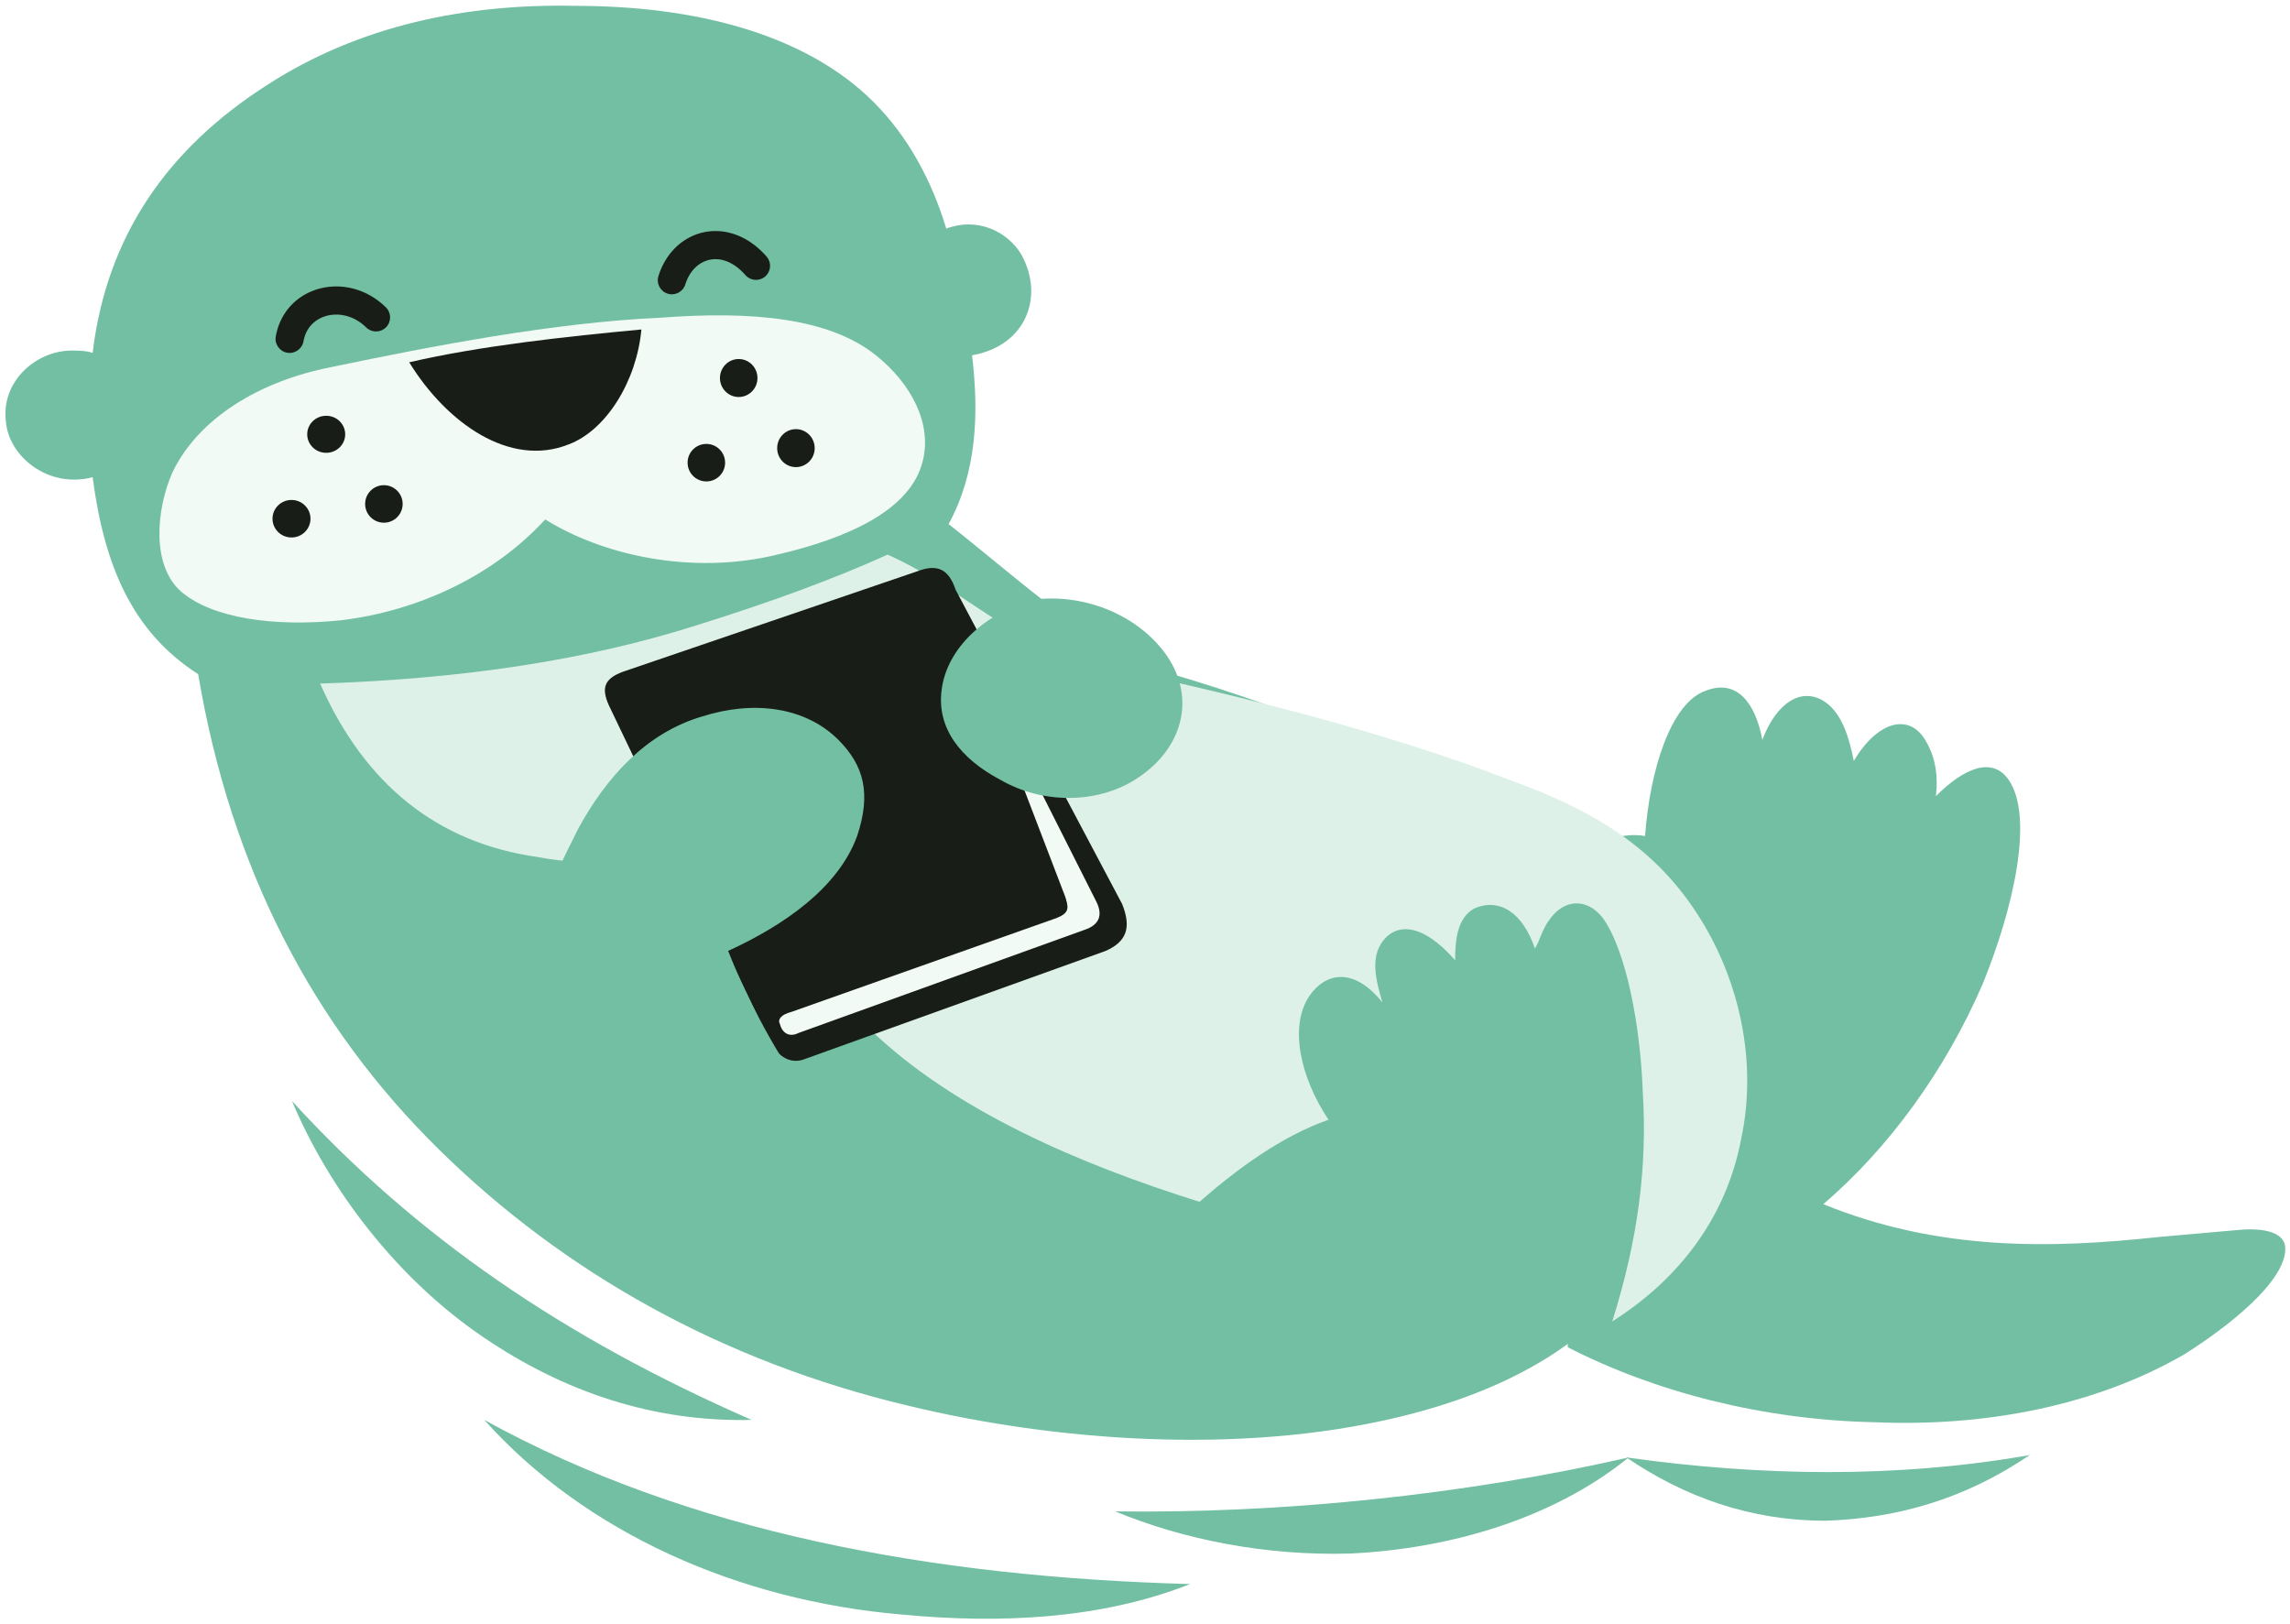
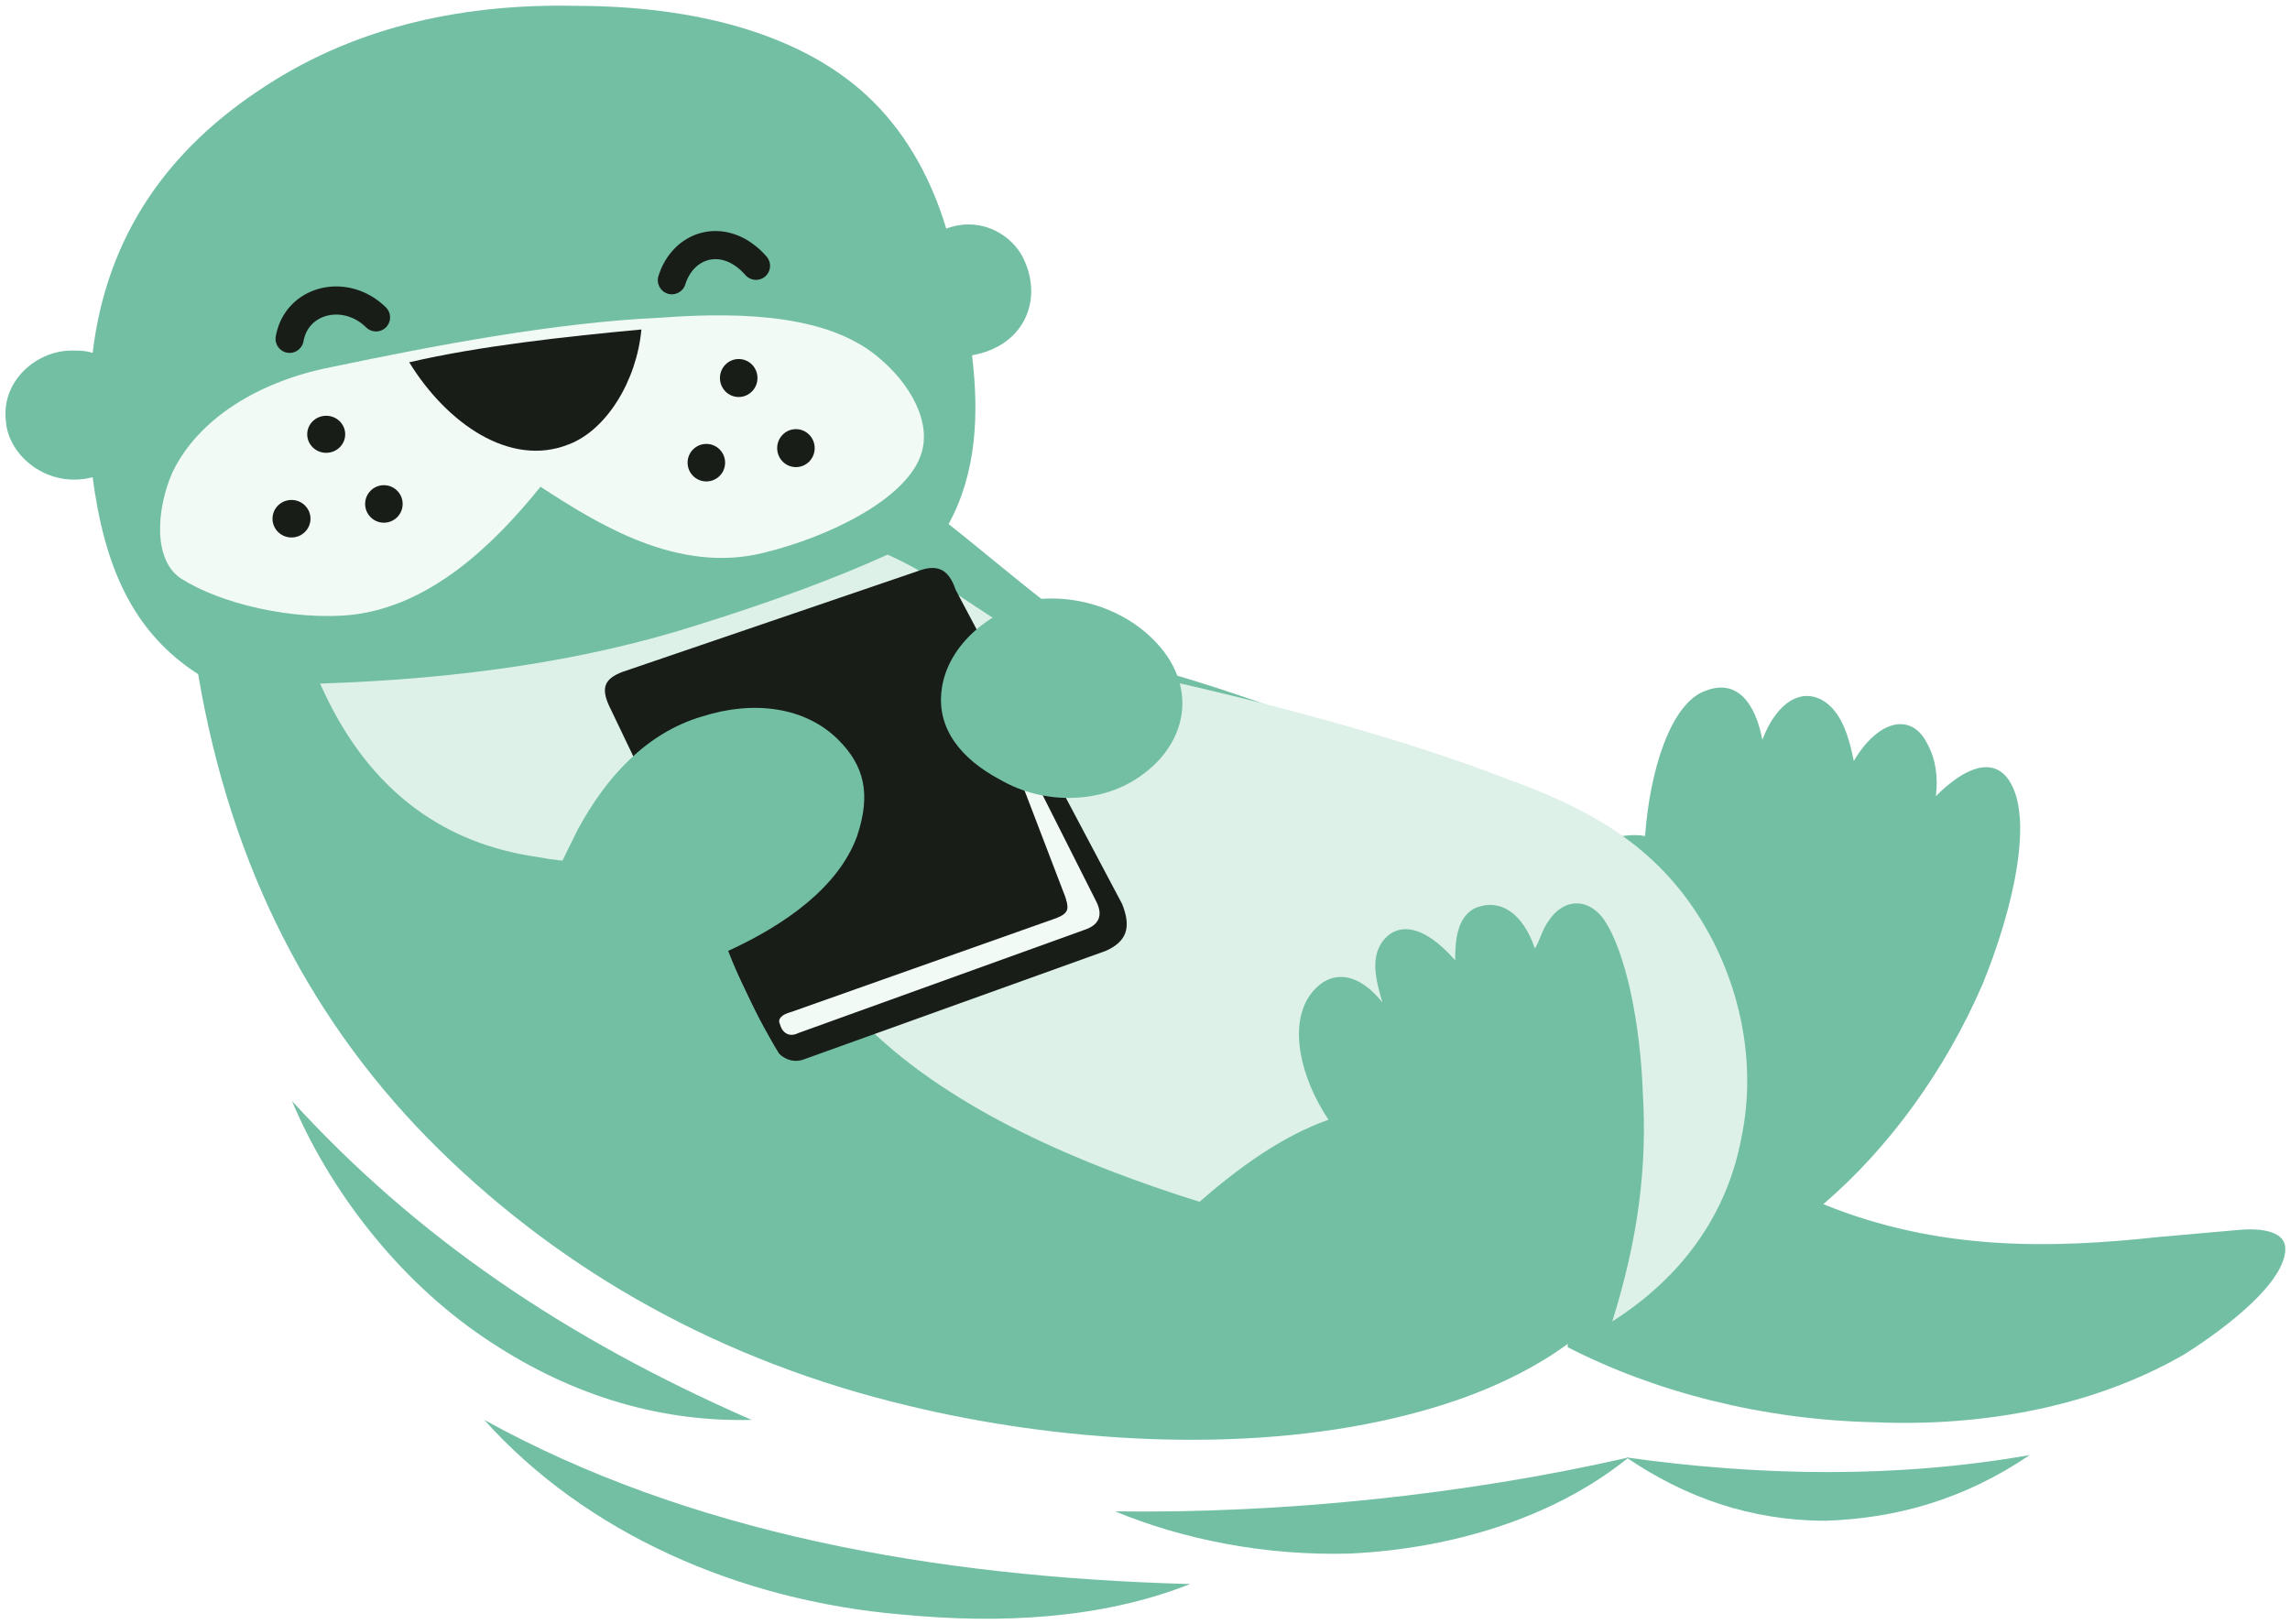
<svg xmlns="http://www.w3.org/2000/svg" viewBox="23.5 21.5 976.5 692.5">
  <g id="_LDC-0__w0h4vk0">
    <path id="_LDC-0__w0h4vk1" d="m690 389c13-7 23-13 35-11 2-28 11-57 26-62 13-5 21 5 24 21 6-16 17-23 27-16 7 5 10 15 12 25 10-17 24-21 31-8 4 7 5 15 4 23 12-12 24-17 31-7 11 16 2 55-11 87-16 37-40 70-68 94 49 20 97 19 143 14l34-3c11-1 20 1 20 8 0 14-24 33-43 45-38 22-85 31-132 29-48-1-94-13-131-32z" fill="#72BFA4" />
    <path id="_LDC-0__w0h4vk2" d="m63 172c6-50 32-87 74-114 40-26 86-35 132-34 51 0 98 12 127 41 15 15 25 34 31 54 13-5 26 1 32 11 10 18 2 39-21 43 3 25 2 50-10 72 14 11 28 23 41 33 25 1 41 12 51 30 62 18 122 43 167 84 39 35 67 90 47 147-16 47-60 74-115 87-67 16-146 10-208-5-80-19-147-57-200-109-54-53-89-120-103-203-28-18-40-46-45-84-19 5-36-9-37-24-2-17 13-30 28-30 3 0 6 0 9 1z" fill="#72BFA4" />
    <path id="_LDC-0__w0h4vk3" d="m402 258c27 12 47 32 78 45 61 12 133 30 187 51 36 13 63 29 82 60 16 26 24 60 17 93-6 32-25 59-55 78 11-35 15-66 13-98-1-28-7-60-17-74-7-9-17-8-23 1-3 4-4 9-6 12-5-15-15-22-26-17-7 4-8 13-8 22-14-16-25-16-31-8-5 7-3 16 0 26-12-15-24-13-31-3-9 13-4 35 8 53-20 7-39 21-55 35-51-16-105-39-141-74-26-25-44-53-60-81-30 8-56 13-81 8-43-6-74-31-93-74 61-2 114-10 161-25 32-10 59-20 81-30z" fill="#DDF1E8" />
-     <path id="_LDC-0__w0h4vk4" d="m97 223c11-23 37-39 68-45 43-9 95-19 140-21 39-3 72 0 92 16 15 12 24 29 20 45-5 21-32 33-62 40-37 9-75 0-99-15-22 24-54 39-87 43-29 3-55-1-68-12s-11-35-4-51z" fill="#F2FAF6" />
+     <path id="_LDC-0__w0h4vk4" d="M97 223C108 200 134 184 165 178C208 169 260 159 305 157C344 154 377 157 397 173C411.85 184.88 421.25 202.05 416.01 215.97C409.27 234.52 377.12 250.4 349.4 257.17C312.54 266.55 277.93 244.65 253.99 229.07C232.94 255.18 206.57 279.58 174.17 283.62C148.4 286.37 117.4 278.85 100.89 268.33C88.71 260.57 90.08 238.81 97 223Z" fill="#F2FAF6" />
    <path id="_LDC-0__w0h4vk5" d="m198 176c30-7 67-11 99-14-2 22-15 43-31 49-25 10-52-9-68-35z" fill="#191D18" />
    <g id="_LDC-0__w0h4vk6">
      <ellipse cx="162.6" cy="206.7" rx="8.1" ry="7.9" fill="#191D18" />
      <ellipse cx="147.8" cy="242.7" rx="8.1" ry="8" fill="#191D18" />
      <ellipse cx="187.2" cy="236.4" rx="8" ry="8" fill="#191D18" />
      <ellipse cx="338.5" cy="182.7" rx="8" ry="8.1" fill="#191D18" />
      <ellipse cx="324.7" cy="218.8" rx="8" ry="8" fill="#191D18" />
      <ellipse cx="362.9" cy="212.6" rx="8" ry="8.1" fill="#191D18" />
    </g>
    <g id="_LDC-0__w0h4vk7">
      <path id="_LDC-0__w0h4vk8" d="M152.91 167.04L153.06 166.28L153.25 165.55L153.46 164.85L153.70 164.18L153.97 163.54L154.26 162.93L154.58 162.34L154.92 161.78L155.29 161.25L155.67 160.74L156.08 160.25L156.51 159.79L156.96 159.35L157.43 158.93L157.93 158.54L158.44 158.17L158.97 157.82L159.52 157.50L160.08 157.20L160.67 156.92L161.27 156.67L161.88 156.45L162.51 156.25L163.16 156.08L163.81 155.94L164.48 155.82L165.16 155.74L165.84 155.68L166.54 155.65L167.24 155.65L167.94 155.68L168.65 155.74L169.37 155.84L170.08 155.96L170.80 156.11L171.51 156.30L172.23 156.52L172.94 156.78L173.65 157.06L174.36 157.38L175.06 157.74L175.76 158.13L176.45 158.55L177.13 159.01L177.80 159.51L178.46 160.05L179.12 160.63L179.76 161.24A6 6 0 0 0 188.24 152.76L187.24 151.79L186.21 150.89L185.15 150.03L184.07 149.23L182.97 148.48L181.85 147.79L180.70 147.15L179.55 146.56L178.38 146.03L177.19 145.55L176.00 145.13L174.80 144.76L173.59 144.44L172.38 144.18L171.16 143.97L169.94 143.81L168.72 143.71L167.51 143.65L166.29 143.65L165.09 143.70L163.88 143.80L162.69 143.96L161.51 144.16L160.34 144.42L159.19 144.72L158.05 145.08L156.92 145.49L155.82 145.95L154.74 146.45L153.68 147.01L152.64 147.62L151.64 148.28L150.66 148.99L149.71 149.74L148.80 150.55L147.93 151.40L147.09 152.30L146.29 153.25L145.54 154.24L144.84 155.28L144.18 156.35L143.57 157.47L143.02 158.63L142.52 159.83L142.07 161.06L141.69 162.33L141.36 163.63L141.09 164.96A6 6 0 0 0 152.91 167.04Z" fill="#191D18" />
      <path id="_LDC-0__w0h4vk9" d="M315.73 142.79L315.98 142.03L316.26 141.29L316.56 140.59L316.88 139.91L317.22 139.27L317.58 138.65L317.95 138.06L318.34 137.50L318.75 136.97L319.17 136.46L319.61 135.99L320.06 135.54L320.52 135.11L320.99 134.72L321.47 134.35L321.96 134.01L322.46 133.70L322.97 133.42L323.49 133.16L324.02 132.92L324.55 132.72L325.09 132.54L325.64 132.38L326.20 132.25L326.76 132.15L327.33 132.08L327.91 132.03L328.49 132.02L329.08 132.03L329.68 132.06L330.29 132.13L330.90 132.23L331.52 132.36L332.15 132.53L332.79 132.72L333.43 132.96L334.08 133.22L334.73 133.53L335.39 133.87L336.06 134.26L336.73 134.68L337.40 135.15L338.08 135.66L338.76 136.22L339.43 136.82L340.11 137.48L340.79 138.18L341.47 138.93A6 6 0 0 0 350.53 131.07L349.57 130.00L348.59 128.98L347.58 128.01L346.56 127.10L345.51 126.24L344.45 125.44L343.37 124.69L342.28 123.99L341.17 123.35L340.04 122.77L338.91 122.24L337.76 121.76L336.60 121.35L335.44 120.99L334.27 120.68L333.10 120.43L331.92 120.24L330.75 120.11L329.57 120.04L328.40 120.02L327.24 120.05L326.08 120.15L324.94 120.29L323.80 120.50L322.68 120.75L321.58 121.06L320.49 121.42L319.42 121.84L318.37 122.30L317.35 122.82L316.35 123.38L315.37 123.99L314.42 124.64L313.50 125.34L312.61 126.08L311.76 126.87L310.93 127.70L310.14 128.57L309.38 129.47L308.66 130.42L307.97 131.40L307.32 132.42L306.71 133.47L306.14 134.55L305.61 135.67L305.12 136.82L304.68 138.00L304.27 139.21A6 6 0 0 0 315.73 142.79Z" fill="#191D18" />
    </g>
    <g id="_LDC-0__w0h4vk10">
      <path id="_LDC-0__w0h4vk11" d="m289 308 126-43c8-3 13-1 16 8l71 134c4 10 2 16-7 20l-128 46c-7 3-13-2-16-9l-68-142c-3-7-2-11 6-14z" fill="#191D18" />
      <path id="_LDC-0__w0h4vk12" d="m430 285 61 121c3 6 1 10-5 12l-122 44c-4 2-7 0-8-4-1-2 1-4 5-5l113-40c5-2 6-4 3-10l-47-110z" fill="#F2FAF6" />
      <path id="_LDC-0__w0h4vk13" d="m290 309 126-42c6-2 10 1 12 7l49 128c3 7 1 9-5 11l-120 43-68-134c-3-7-2-10 6-13z" fill="#191D18" />
    </g>
    <path id="_LDC-0__w0h4vk14" d="m466 277c21-2 43 7 55 24 13 19 6 40-12 52-16 11-40 12-59 1-17-9-27-22-25-38 2-18 19-34 41-39z" fill="#72BFA4" />
    <path id="_LDC-0__w0h4vk15" d="m242 459c3-33 15-58 28-84 12-22 29-41 53-48 22-7 44-4 58 10 11 11 14 23 8 41-8 22-31 38-55 49 9 23 21 44 34 63-38 6-88-11-126-31z" fill="#72BFA4" />
  </g>
  <g id="_LDC-0__w0h4vk16">
    <path id="_LDC-0__w0h4vk17" d="m148 491c53 58 116 101 196 136-42 1-80-12-114-35-37-25-66-63-82-101z" fill="#72BFA4" />
    <path id="_LDC-0__w0h4vk18" d="m230 627c87 48 191 67 301 70-38 15-81 17-123 13-70-6-135-35-178-83z" fill="#72BFA4" />
    <path id="_LDC-0__w0h4vk19" d="m499 666c71 1 149-7 219-23-32 26-76 39-119 41-36 1-71-6-100-18z" fill="#72BFA4" />
    <path id="_LDC-0__w0h4vk20" d="m717 643c57 8 115 9 172-1-28 19-57 27-87 28-32 0-60-10-85-27z" fill="#72BFA4" />
  </g>
</svg>
